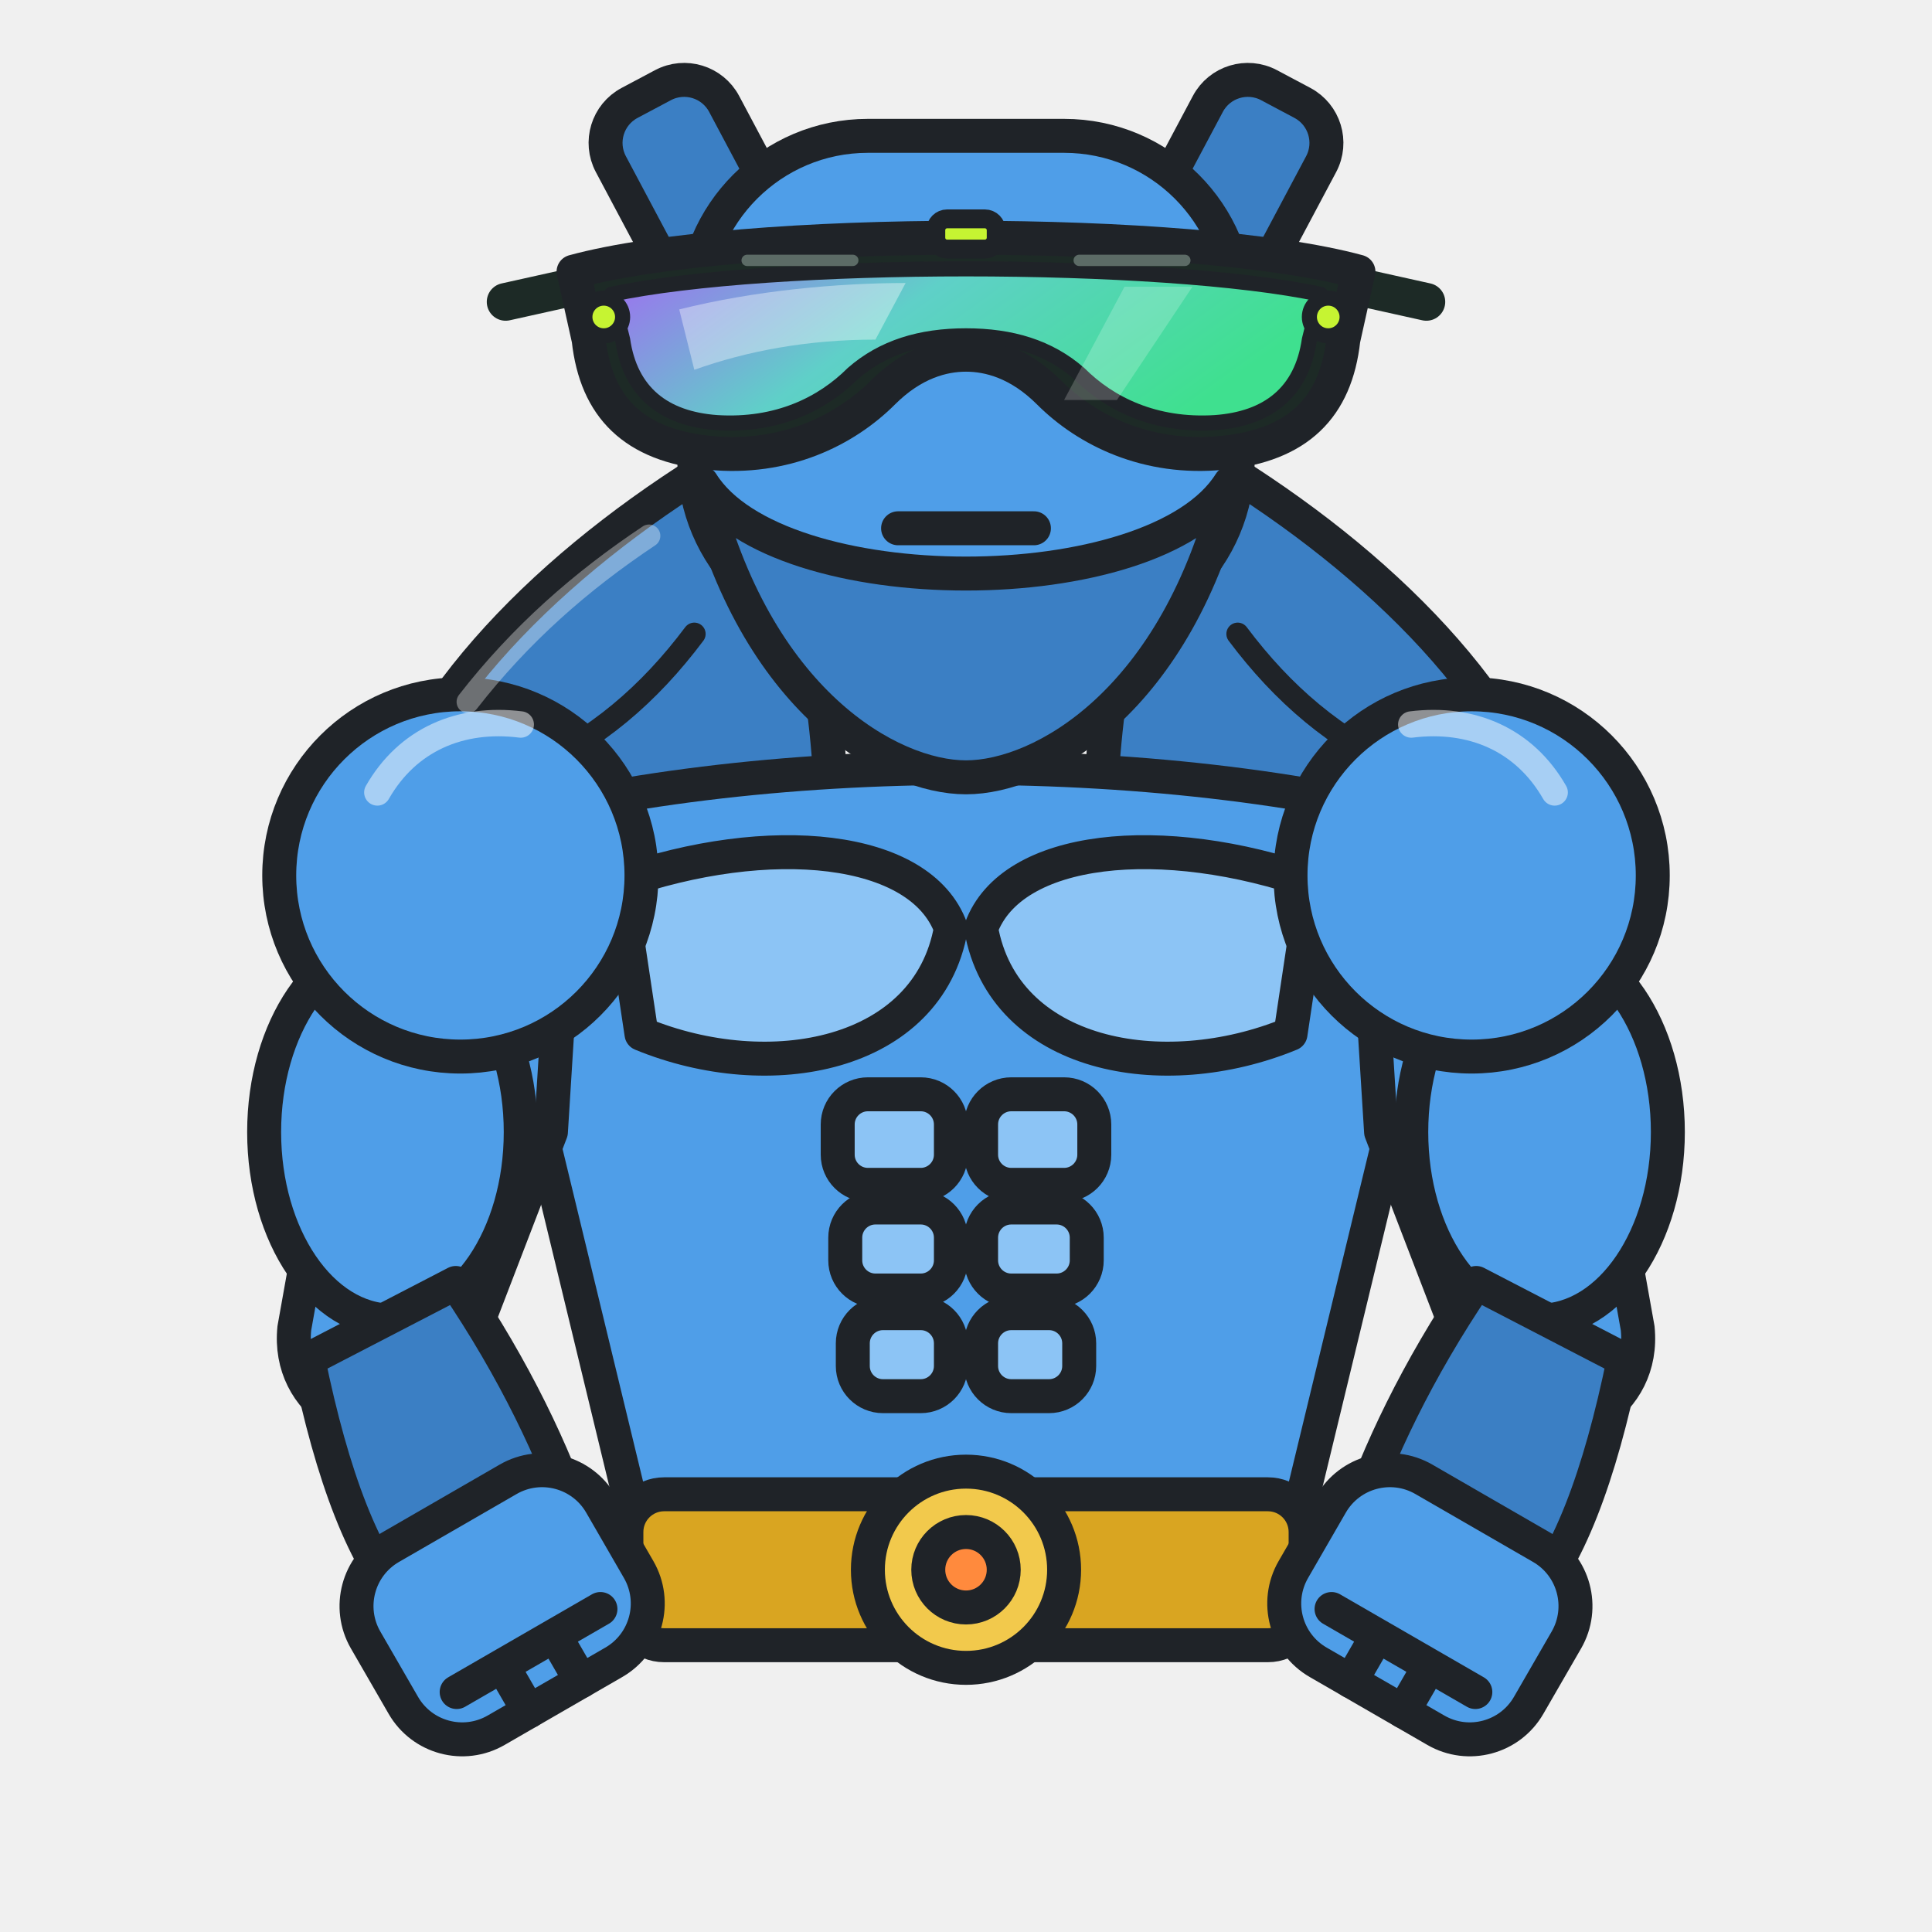
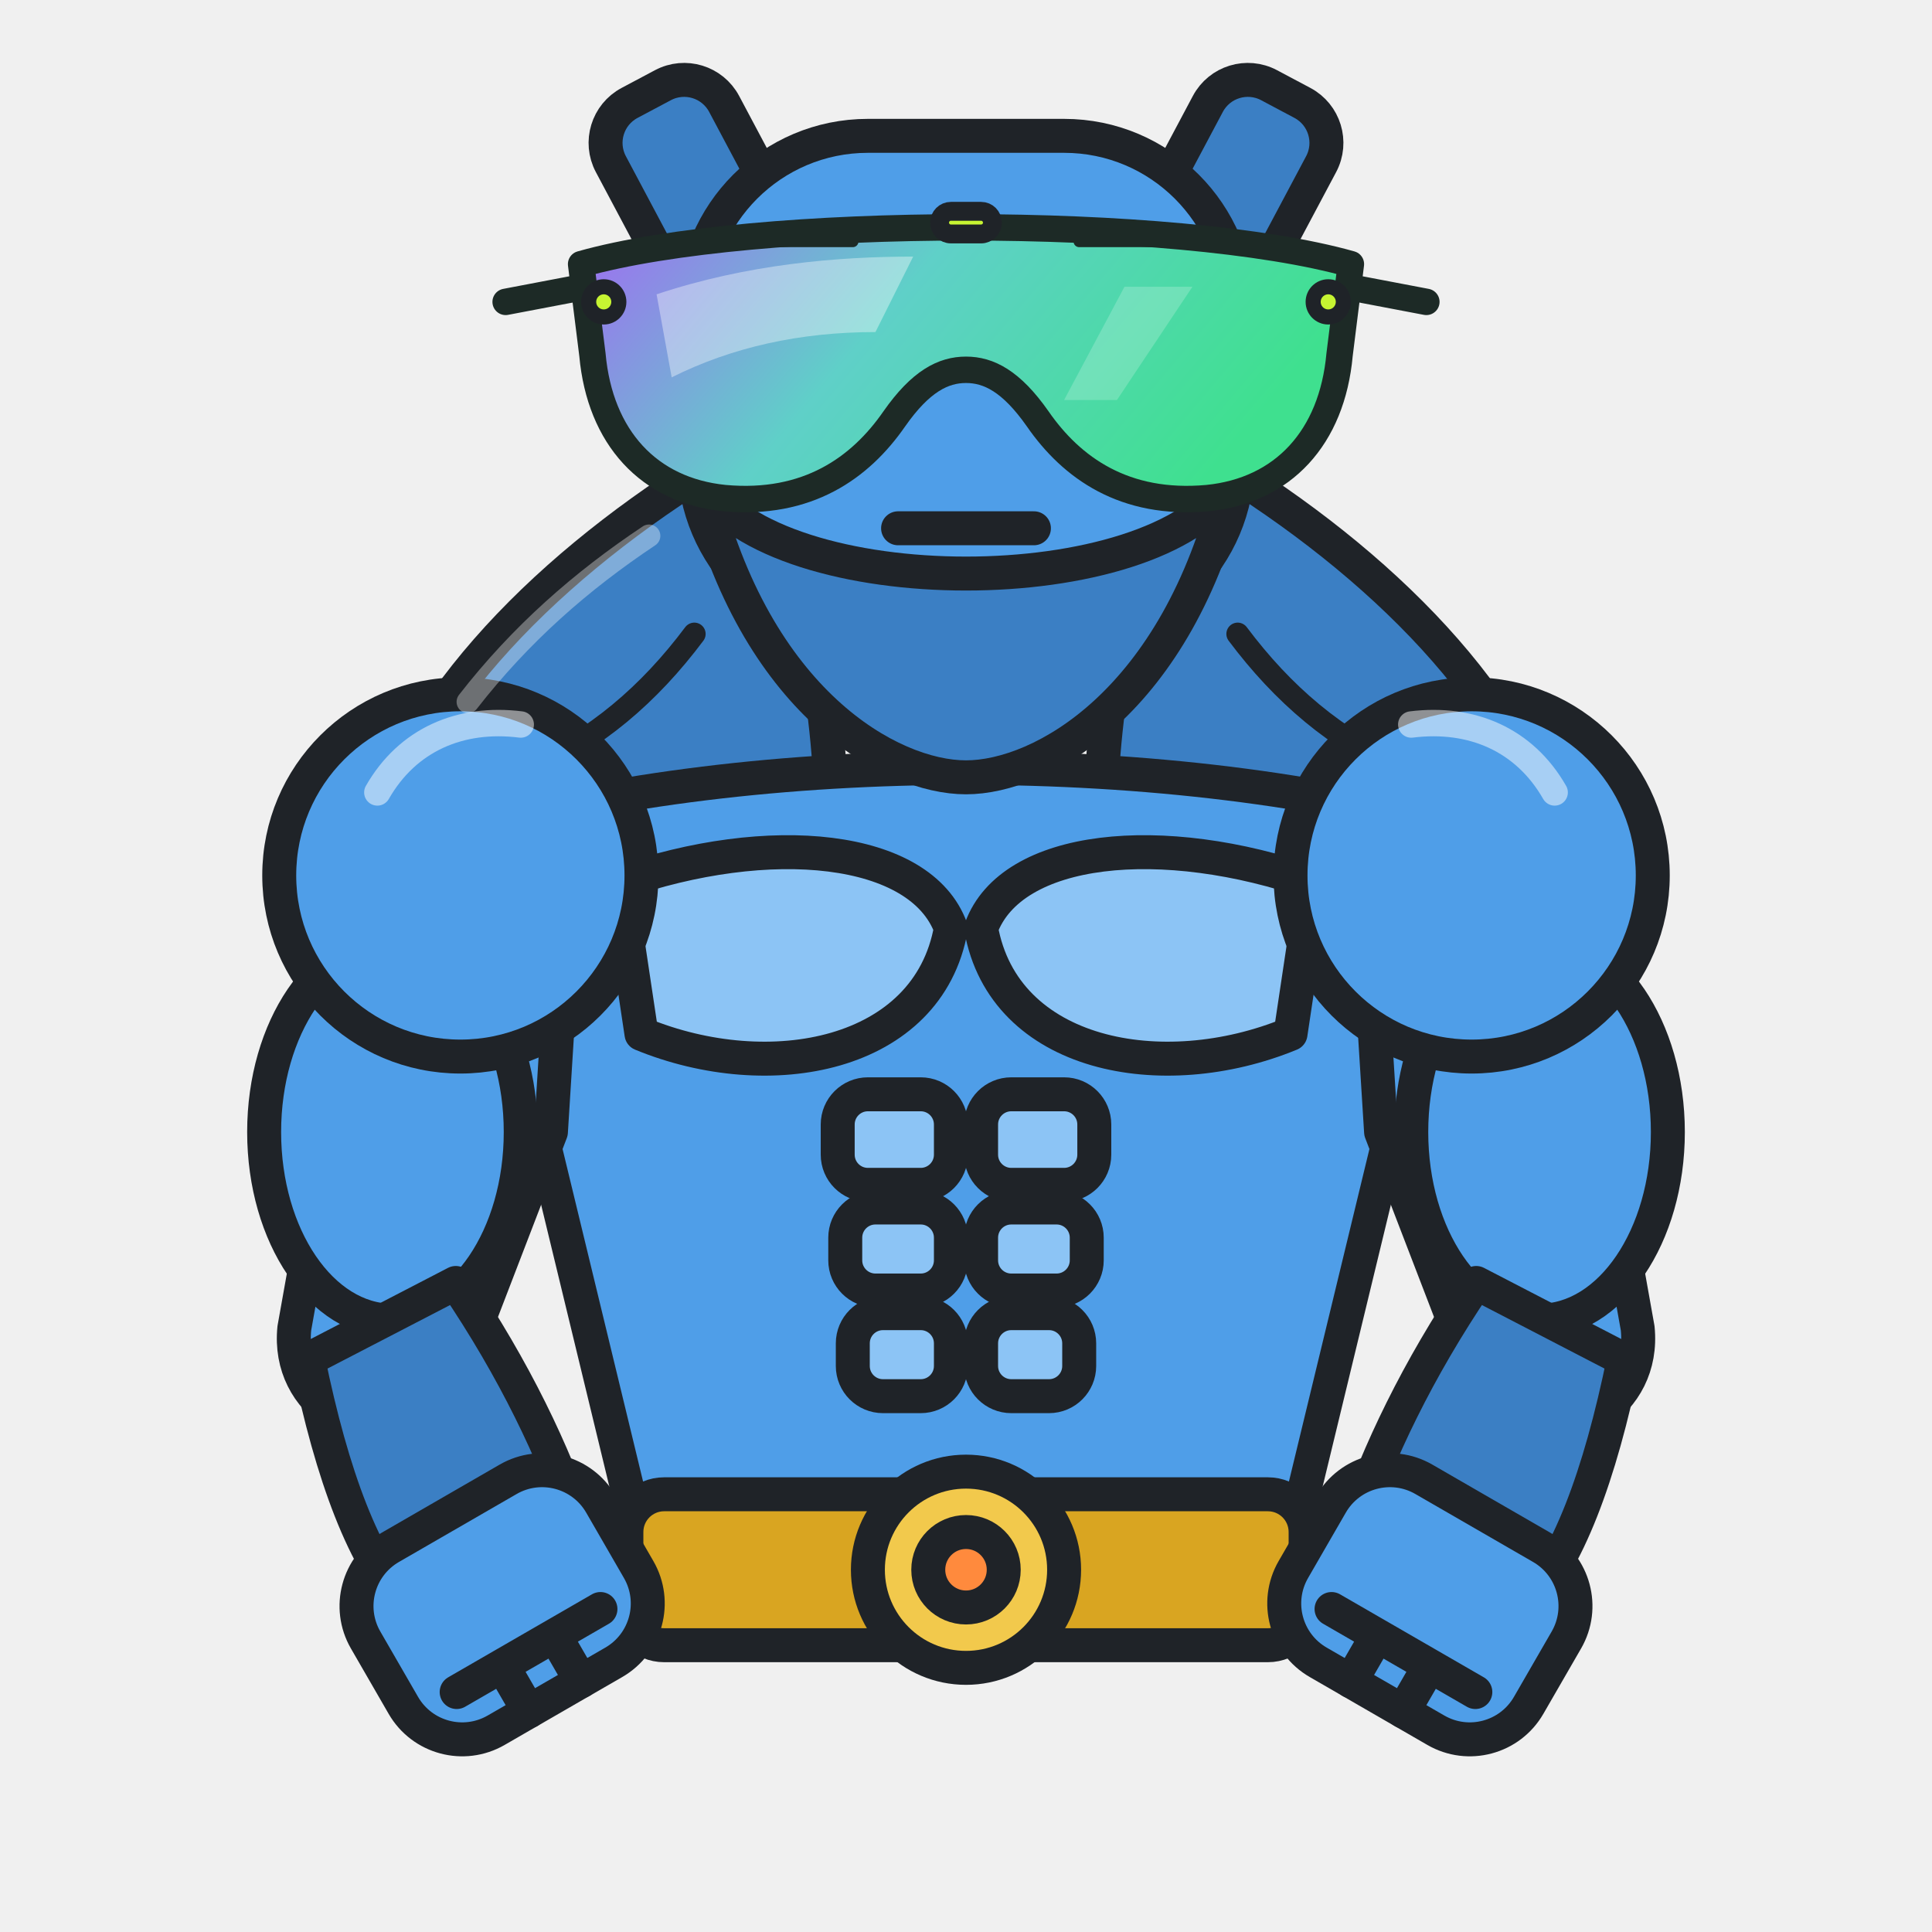
<svg xmlns="http://www.w3.org/2000/svg" width="512" height="512" viewBox="0 0 512 512" role="img" aria-label="Hyperdot mascot: a muscular robot in wraparound sports sunglasses, chin up, fists down">
  <defs>
    <linearGradient id="prizm" x1="0" y1="0" x2="1" y2="0.3">
      <stop offset="0" stop-color="#a06cf2" />
      <stop offset="0.45" stop-color="#5fd0c8" />
      <stop offset="1" stop-color="#3fe08f" />
    </linearGradient>
  </defs>
  <g stroke="#1f2328" stroke-width="9" stroke-linejoin="round" stroke-linecap="round">
    <path id="trapL" d="M100 222 C112 182 150 146 194 120 C210 140 218 172 220 206 C186 220 142 226 100 222 Z" fill="#3b7fc4" />
    <path id="trapLine" d="M184 168 C172 184 158 196 140 204" fill="none" stroke-width="6" />
    <use href="#trapL" transform="translate(512 0) scale(-1 1)" />
    <use href="#trapLine" transform="translate(512 0) scale(-1 1)" />
    <path d="M124 220 C200 198 312 198 388 220 L342 410 C292 432 220 432 170 410 Z" fill="#4f9ee8" />
    <path d="M164 234 C204 220 244 224 252 246 C246 280 204 288 170 274 Z" fill="#8cc4f5" />
    <path d="M348 234 C308 220 268 224 260 246 C266 280 308 288 342 274 Z" fill="#8cc4f5" />
    <rect x="222" y="290" width="30" height="24" rx="8" fill="#8cc4f5" />
    <rect x="260" y="290" width="30" height="24" rx="8" fill="#8cc4f5" />
    <rect x="224" y="320" width="28" height="22" rx="8" fill="#8cc4f5" />
    <rect x="260" y="320" width="28" height="22" rx="8" fill="#8cc4f5" />
    <rect x="226" y="348" width="26" height="22" rx="8" fill="#8cc4f5" />
    <rect x="260" y="348" width="26" height="22" rx="8" fill="#8cc4f5" />
    <rect x="166" y="396" width="180" height="40" rx="10" fill="#d9a521" />
    <circle cx="256" cy="416" r="26" fill="#f2c94c" />
    <circle cx="256" cy="416" r="10" fill="#ff8a3d" />
    <g id="arm">
      <path d="M150 236 C120 236 92 256 88 296 L78 352 C76 372 96 384 116 378 L146 300 Z" fill="#4f9ee8" />
      <ellipse cx="104" cy="300" rx="34" ry="50" fill="#4f9ee8" />
      <g transform="rotate(-30 100 352)">
        <path d="M80 350 C70 380 66 404 70 420 L120 424 C124 404 126 380 124 352 Z" fill="#3b7fc4" />
        <rect x="56" y="404" width="72" height="56" rx="18" fill="#4f9ee8" />
        <path d="M70 446 H114 M84 446 V460 M100 446 V460" fill="none" />
      </g>
      <circle cx="122" cy="232" r="48" fill="#4f9ee8" />
    </g>
    <use href="#arm" transform="translate(512 0) scale(-1 1)" />
    <rect x="166" y="22" width="34" height="50" rx="12" fill="#3b7fc4" transform="rotate(-28 183 47)" />
    <rect x="312" y="22" width="34" height="50" rx="12" fill="#3b7fc4" transform="rotate(28 329 47)" />
    <rect x="184" y="36" width="144" height="132" rx="46" fill="#4f9ee8" />
    <path d="M186 128 C200 186 236 206 256 206 C276 206 312 186 326 128 C306 160 206 160 186 128 Z" fill="#3b7fc4" />
    <path d="M238 140 H274" fill="none" stroke-width="9" />
-     <path d="M152 76 L134 80 M360 76 L378 80" fill="none" stroke="#1d2a26" stroke-width="10" />
-     <path d="M152 72 C196 60 316 60 360 72 L356 90 C354 108 344 118 324 120 C304 122 288 114 278 104 C270 96 262 94 256 94 C250 94 242 96 234 104 C224 114 208 122 188 120 C168 118 158 108 156 90 Z" fill="#1d2a26" />
-     <path d="M162 78 C204 69 308 69 350 78 L347 90 C345 104 336 111 322 112 C306 113 294 107 286 99 C278 92 268 89 256 89 C244 89 234 92 226 99 C218 107 206 113 190 112 C176 111 167 104 165 90 Z" fill="url(#prizm)" stroke-width="4" />
-     <rect x="248" y="58" width="16" height="8" rx="3" fill="#c6f432" stroke-width="5" />
-     <circle cx="160" cy="84" r="5" fill="#c6f432" stroke-width="4" />
-     <circle cx="352" cy="84" r="5" fill="#c6f432" stroke-width="4" />
+     <path d="M155 76 L134 80 M357 76 L378 80" fill="none" stroke="#1d2a26" stroke-width="7" />
+     <path d="M154 70 C200 57 312 57 358 70 L355 94 C353 116 340 130 320 132 C298 134 284 124 275 111 C268 101 262 98 256 98 C250 98 244 101 237 111 C228 124 214 134 192 132 C172 130 159 116 157 94 Z" fill="url(#prizm)" stroke="#1d2a26" stroke-width="7" />
+     <rect x="249" y="56" width="14" height="6" rx="3" fill="#c6f432" stroke-width="5" />
+     <circle cx="160" cy="80" r="4" fill="#c6f432" stroke-width="4" />
+     <circle cx="352" cy="80" r="4" fill="#c6f432" stroke-width="4" />
  </g>
-   <path d="M198 69 H226 M286 69 H314" stroke="#5c6b66" stroke-width="3" stroke-linecap="round" />
-   <path d="M180 82 C200 77 222 75 240 75 L232 90 C214 90 198 93 184 98 Z" fill="#ffffff" opacity="0.38" />
+   <path d="M198 64 H226 M286 64 H314" stroke="#1d2a26" stroke-width="3" stroke-linecap="round" />
+   <path d="M174 78 C198 70 222 68 242 68 L232 88 C212 88 194 92 178 100 Z" fill="#ffffff" opacity="0.38" />
  <path d="M298 76 L316 76 L296 106 L282 106 Z" fill="#ffffff" opacity="0.2" />
  <path d="M100 210 C108 196 122 190 138 192" fill="none" stroke="#ffffff" stroke-width="7" stroke-linecap="round" opacity="0.5" />
  <path d="M374 192 C390 190 404 196 412 210" fill="none" stroke="#ffffff" stroke-width="7" stroke-linecap="round" opacity="0.5" />
  <path d="M124 186 C138 168 154 154 172 142" fill="none" stroke="#ffffff" stroke-width="6" stroke-linecap="round" opacity="0.35" />
</svg>
